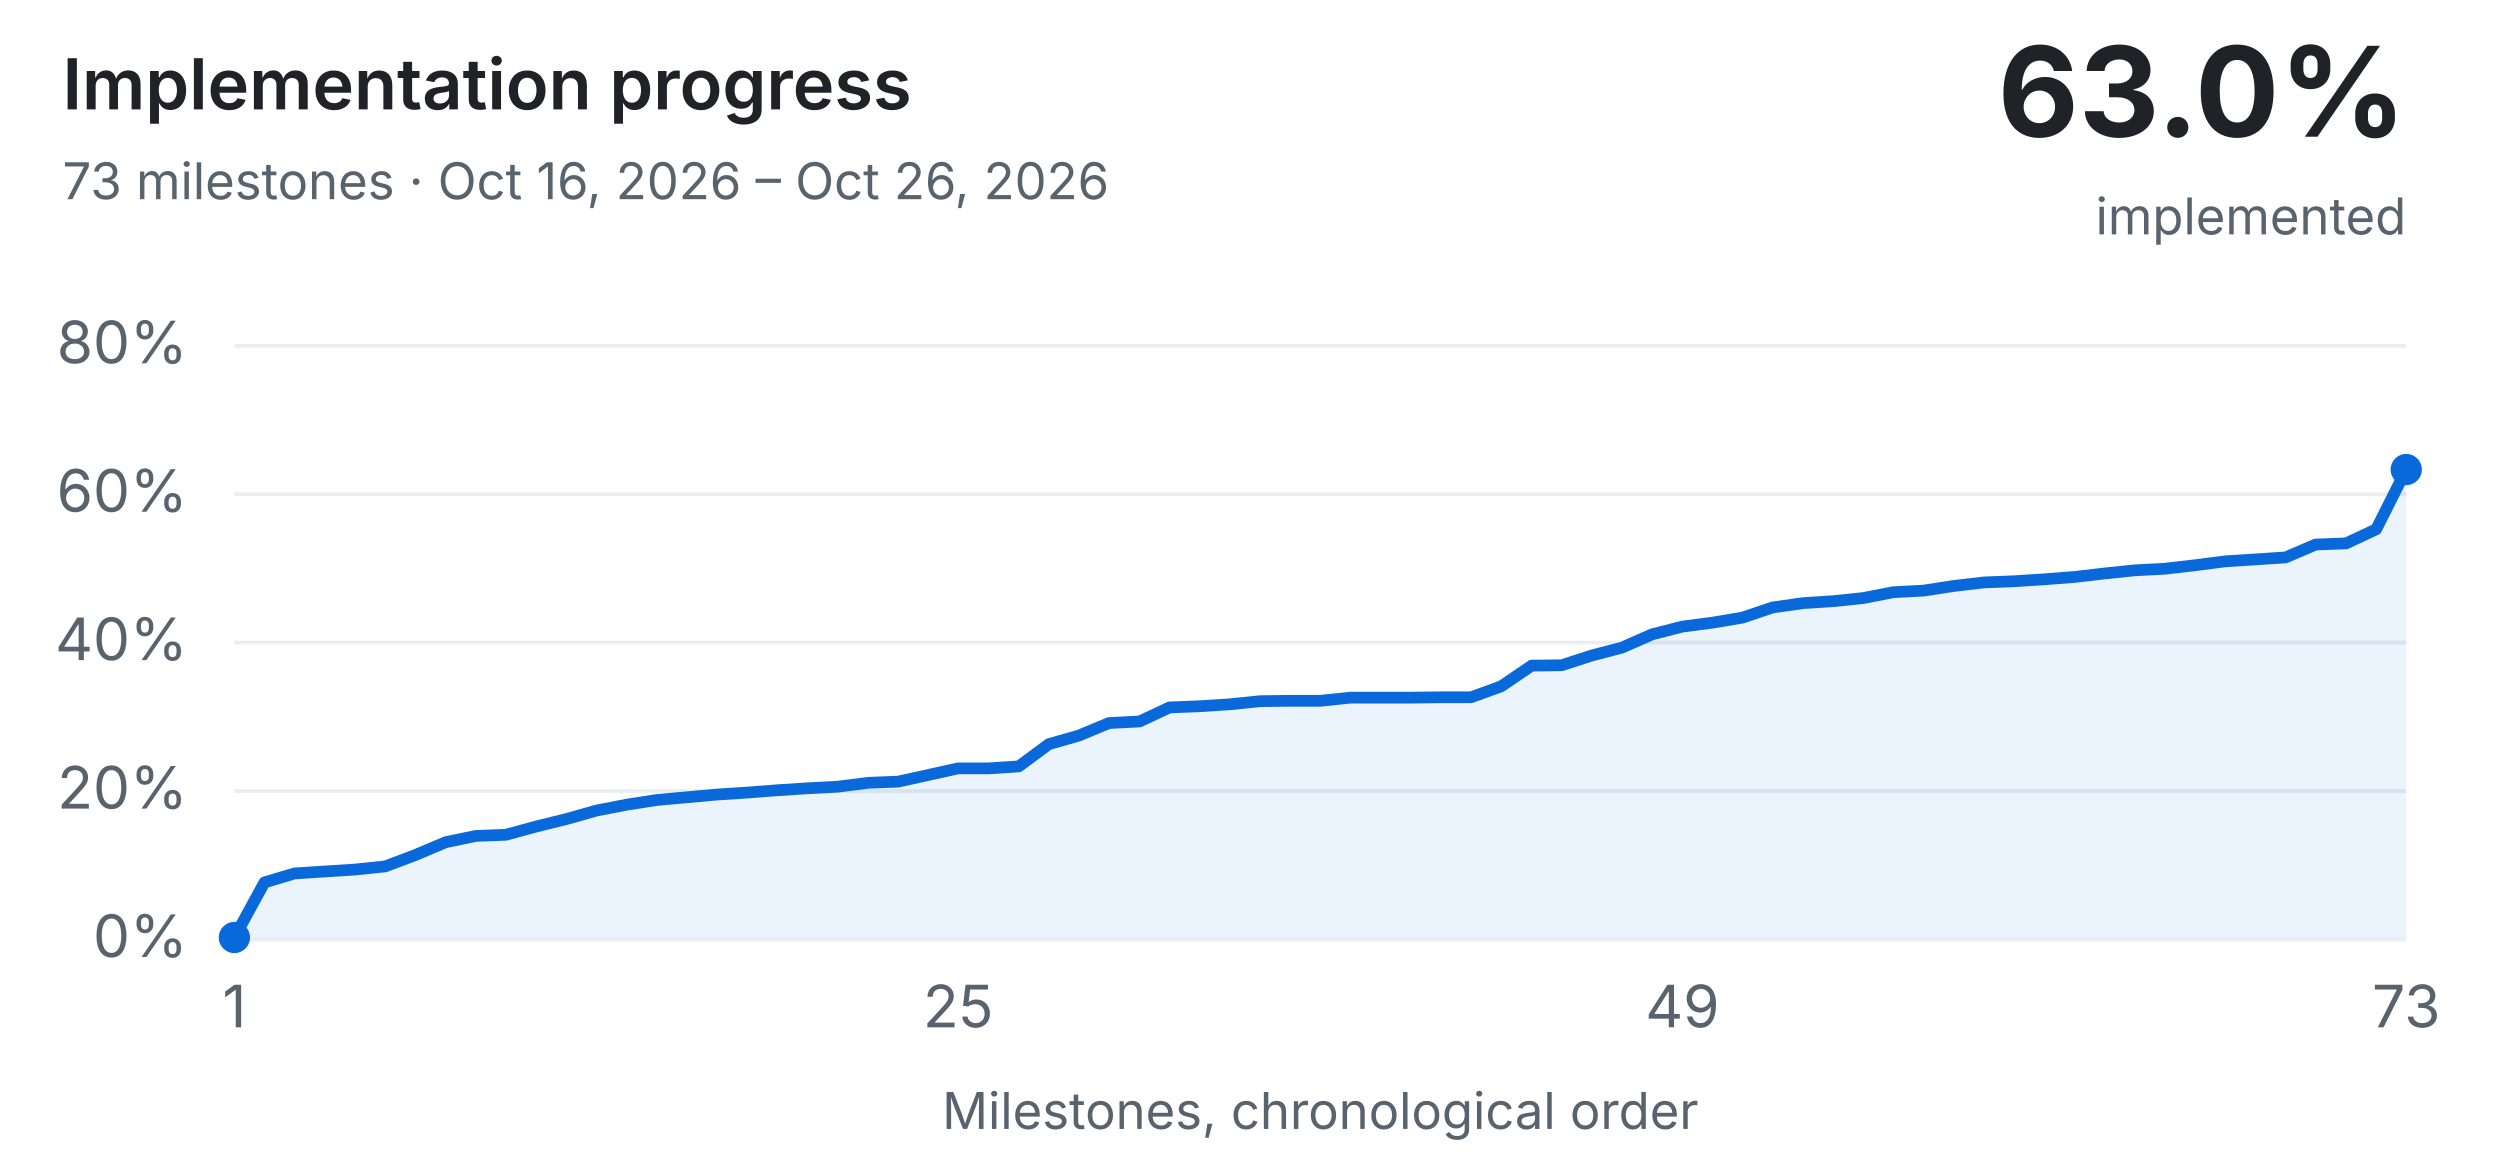
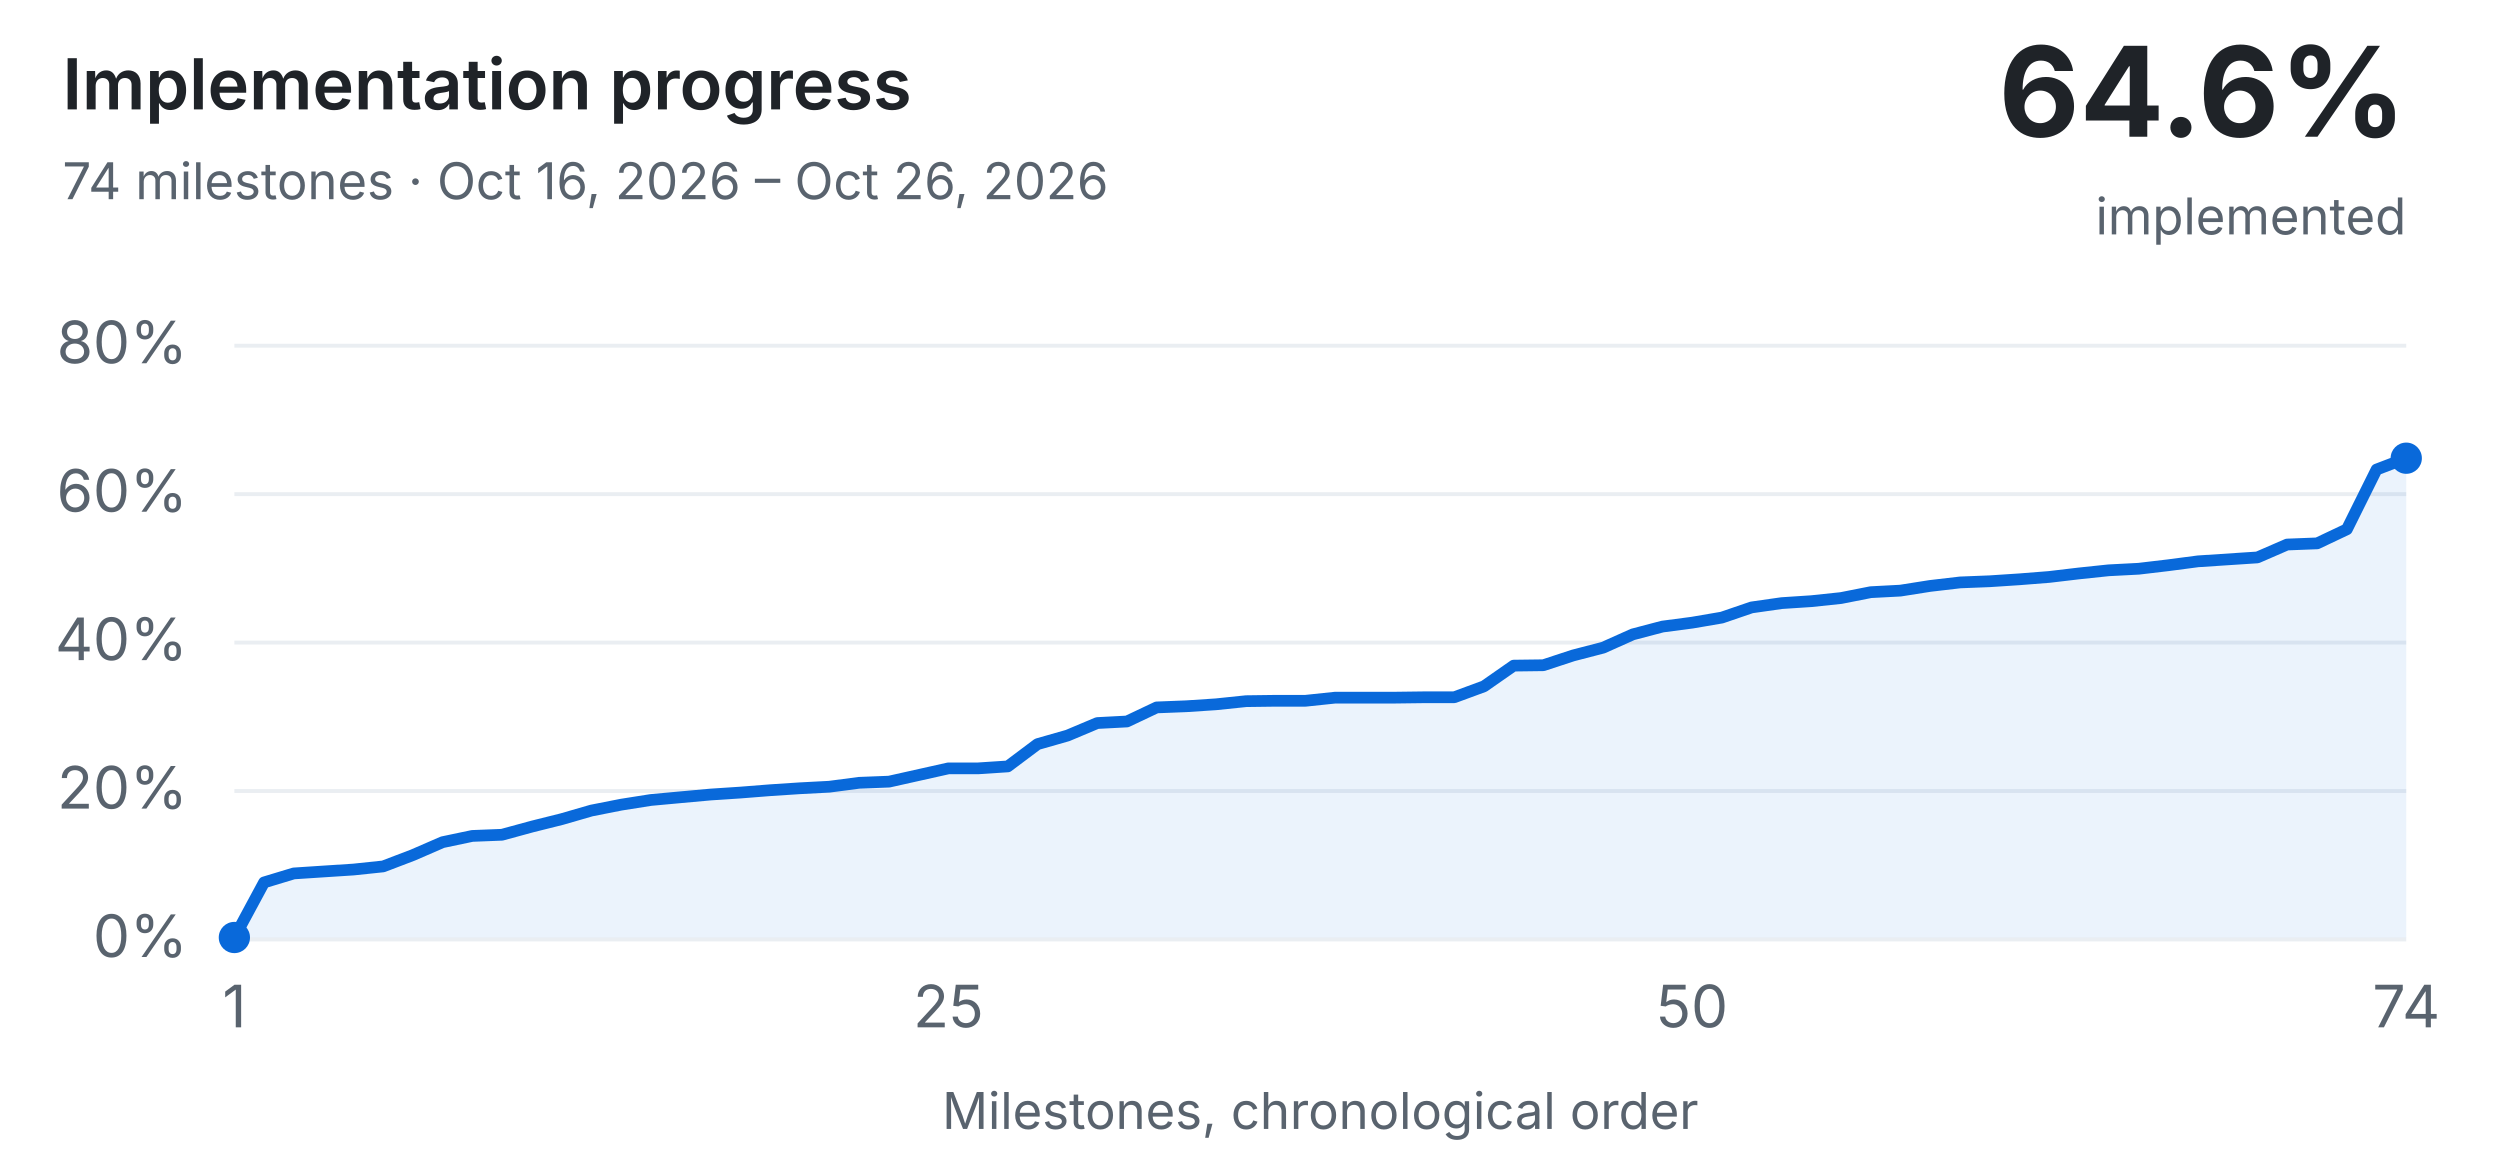
<svg xmlns="http://www.w3.org/2000/svg" width="640" height="300" viewBox="0 0 640 300" role="img" aria-labelledby="history-title history-description">
  <style>text{font:13px system-ui,-apple-system,Segoe UI,sans-serif;fill:#1f2328}.dim{fill:#59636e}.bg{fill:#eaeef2}.done{fill:#1a7f37}.part{fill:#d4a72c}.unchecked{fill:#0969da}@media (prefers-color-scheme:dark){text{fill:#e6edf3}.dim{fill:#9198a1}.bg{fill:#30363d}.done{fill:#3fb950}}</style>
  <style>
  .history-heading{font-size:18px;font-weight:600}
  .history-value{font-size:32px;font-weight:650}
  .history-axis{font-size:15px}
  .history-line{fill:none;stroke:#0969da;stroke-width:3;stroke-linecap:round;stroke-linejoin:round}
  .history-point,.history-area{fill:#0969da}
  .history-area{fill-opacity:.08}
  @media (prefers-color-scheme:dark){.history-line{stroke:#58a6ff}.history-point,.history-area{fill:#58a6ff}}
</style>
  <text class="history-heading" x="16" y="28">Implementation progress</text>
-   <text class="dim" x="16" y="51">73 milestones · Oct 16, 2026 – Oct 26, 2026</text>
-   <text class="history-value" x="616" y="35" text-anchor="end">63.0%</text>
+   <text class="dim" x="16" y="51">74 milestones · Oct 16, 2026 – Oct 26, 2026</text>
+   <text class="history-value" x="616" y="35" text-anchor="end">64.6%</text>
  <text class="dim" x="616" y="60" text-anchor="end">implemented</text>
  <rect class="bg" x="60" y="240.0" width="556" height="1" />
  <text class="dim history-axis" x="48" y="245.0" text-anchor="end">0%</text>
  <rect class="bg" x="60" y="202.0" width="556" height="1" />
  <text class="dim history-axis" x="48" y="207.0" text-anchor="end">20%</text>
  <rect class="bg" x="60" y="164.0" width="556" height="1" />
  <text class="dim history-axis" x="48" y="169.0" text-anchor="end">40%</text>
  <rect class="bg" x="60" y="126.0" width="556" height="1" />
  <text class="dim history-axis" x="48" y="131.0" text-anchor="end">60%</text>
  <rect class="bg" x="60" y="88.0" width="556" height="1" />
  <text class="dim history-axis" x="48" y="93.0" text-anchor="end">80%</text>
-   <polygon class="history-area" points="60.0,240 60.0,240.0 67.7,225.9 75.4,223.6 83.2,223.1 90.9,222.6 98.6,221.8 106.3,218.9 114.1,215.6 121.8,214.0 129.5,213.7 137.2,211.6 144.9,209.7 152.7,207.5 160.4,206.0 168.1,204.8 175.8,204.1 183.6,203.4 191.3,202.9 199.0,202.3 206.7,201.8 214.4,201.4 222.2,200.4 229.9,200.1 237.6,198.4 245.3,196.7 253.1,196.7 260.8,196.2 268.5,190.5 276.2,188.3 283.9,185.1 291.7,184.7 299.4,181.1 307.1,180.8 314.8,180.3 322.6,179.5 330.3,179.4 338.0,179.4 345.7,178.6 353.4,178.6 361.2,178.6 368.9,178.5 376.6,178.5 384.3,175.7 392.1,170.4 399.8,170.3 407.5,167.8 415.2,165.8 422.9,162.4 430.7,160.4 438.4,159.4 446.1,158.1 453.8,155.5 461.6,154.4 469.3,153.9 477.0,153.1 484.7,151.6 492.4,151.2 500.2,150.0 507.9,149.1 515.6,148.8 523.3,148.3 531.1,147.7 538.8,146.8 546.5,146.0 554.2,145.6 561.9,144.7 569.7,143.7 577.4,143.2 585.1,142.7 592.8,139.4 600.6,139.1 608.3,135.5 616.0,120.2 616.0,240" />
-   <polyline class="history-line" points="60.0,240.0 67.7,225.9 75.4,223.6 83.2,223.1 90.9,222.6 98.6,221.8 106.3,218.9 114.1,215.6 121.8,214.0 129.5,213.7 137.2,211.6 144.9,209.7 152.7,207.5 160.4,206.0 168.1,204.8 175.8,204.1 183.6,203.4 191.3,202.9 199.0,202.3 206.7,201.8 214.4,201.4 222.2,200.4 229.9,200.1 237.6,198.4 245.3,196.7 253.1,196.7 260.8,196.2 268.5,190.5 276.2,188.3 283.9,185.1 291.7,184.7 299.4,181.1 307.1,180.8 314.8,180.3 322.6,179.5 330.3,179.4 338.0,179.4 345.7,178.6 353.4,178.6 361.2,178.6 368.9,178.5 376.6,178.5 384.3,175.7 392.1,170.4 399.8,170.3 407.5,167.8 415.2,165.8 422.9,162.4 430.7,160.4 438.4,159.4 446.1,158.1 453.8,155.5 461.6,154.4 469.3,153.9 477.0,153.1 484.7,151.6 492.4,151.2 500.2,150.0 507.9,149.1 515.6,148.8 523.3,148.3 531.1,147.7 538.8,146.8 546.5,146.0 554.2,145.6 561.9,144.7 569.7,143.7 577.4,143.2 585.1,142.7 592.8,139.4 600.6,139.1 608.3,135.5 616.0,120.2" />
+   <polygon class="history-area" points="60.0,240 60.0,240.0 67.6,225.9 75.2,223.6 82.8,223.1 90.5,222.6 98.1,221.8 105.7,218.9 113.3,215.6 120.9,214.0 128.5,213.7 136.2,211.6 143.8,209.7 151.4,207.5 159.0,206.0 166.6,204.8 174.2,204.1 181.9,203.4 189.5,202.9 197.1,202.3 204.7,201.8 212.3,201.4 219.9,200.4 227.6,200.1 235.2,198.4 242.8,196.7 250.4,196.7 258.0,196.2 265.6,190.5 273.3,188.3 280.9,185.1 288.5,184.7 296.1,181.1 303.7,180.8 311.3,180.3 319.0,179.5 326.6,179.4 334.2,179.4 341.8,178.6 349.4,178.6 357.0,178.6 364.7,178.5 372.3,178.5 379.9,175.7 387.5,170.4 395.1,170.3 402.7,167.8 410.4,165.8 418.0,162.4 425.6,160.4 433.2,159.4 440.8,158.1 448.4,155.5 456.1,154.4 463.7,153.9 471.3,153.1 478.9,151.6 486.5,151.2 494.1,150.0 501.8,149.1 509.4,148.8 517.0,148.3 524.6,147.7 532.2,146.8 539.8,146.0 547.5,145.6 555.1,144.7 562.7,143.7 570.3,143.2 577.9,142.7 585.5,139.4 593.2,139.1 600.8,135.5 608.4,120.2 616.0,117.3 616.0,240" />
+   <polyline class="history-line" points="60.0,240.0 67.6,225.9 75.2,223.6 82.8,223.1 90.5,222.6 98.1,221.8 105.7,218.9 113.3,215.6 120.9,214.0 128.5,213.7 136.2,211.6 143.8,209.7 151.4,207.5 159.0,206.0 166.6,204.8 174.2,204.1 181.9,203.4 189.5,202.9 197.1,202.3 204.7,201.8 212.3,201.4 219.9,200.4 227.6,200.1 235.2,198.4 242.8,196.7 250.4,196.7 258.0,196.2 265.6,190.5 273.3,188.3 280.9,185.1 288.5,184.7 296.1,181.1 303.7,180.8 311.3,180.3 319.0,179.5 326.6,179.4 334.2,179.4 341.8,178.6 349.4,178.6 357.0,178.6 364.7,178.5 372.3,178.5 379.9,175.7 387.5,170.4 395.1,170.3 402.7,167.8 410.4,165.8 418.0,162.4 425.6,160.4 433.2,159.4 440.8,158.1 448.4,155.5 456.1,154.4 463.7,153.9 471.3,153.1 478.9,151.6 486.5,151.2 494.1,150.0 501.8,149.1 509.4,148.8 517.0,148.3 524.6,147.7 532.2,146.8 539.8,146.0 547.5,145.6 555.1,144.7 562.7,143.7 570.3,143.2 577.9,142.7 585.5,139.4 593.2,139.1 600.8,135.5 608.4,120.2 616.0,117.3" />
  <circle class="history-point" cx="60.0" cy="240.0" r="4" />
-   <circle fill="transparent" cx="67.7" cy="225.9" r="3" />
-   <circle fill="transparent" cx="75.4" cy="223.6" r="3" />
-   <circle fill="transparent" cx="83.2" cy="223.1" r="3" />
-   <circle fill="transparent" cx="90.9" cy="222.6" r="3" />
-   <circle fill="transparent" cx="98.6" cy="221.8" r="3" />
-   <circle fill="transparent" cx="106.3" cy="218.9" r="3" />
-   <circle fill="transparent" cx="114.1" cy="215.6" r="3" />
-   <circle fill="transparent" cx="121.8" cy="214.0" r="3" />
-   <circle fill="transparent" cx="129.5" cy="213.7" r="3" />
-   <circle fill="transparent" cx="137.2" cy="211.6" r="3" />
-   <circle fill="transparent" cx="144.9" cy="209.7" r="3" />
-   <circle fill="transparent" cx="152.7" cy="207.5" r="3" />
-   <circle fill="transparent" cx="160.4" cy="206.0" r="3" />
-   <circle fill="transparent" cx="168.1" cy="204.8" r="3" />
-   <circle fill="transparent" cx="175.8" cy="204.1" r="3" />
-   <circle fill="transparent" cx="183.6" cy="203.4" r="3" />
-   <circle fill="transparent" cx="191.3" cy="202.9" r="3" />
-   <circle fill="transparent" cx="199.0" cy="202.3" r="3" />
-   <circle fill="transparent" cx="206.7" cy="201.8" r="3" />
-   <circle fill="transparent" cx="214.4" cy="201.4" r="3" />
-   <circle fill="transparent" cx="222.2" cy="200.4" r="3" />
-   <circle fill="transparent" cx="229.9" cy="200.1" r="3" />
-   <circle fill="transparent" cx="237.6" cy="198.4" r="3" />
-   <circle fill="transparent" cx="245.3" cy="196.7" r="3" />
-   <circle fill="transparent" cx="253.1" cy="196.7" r="3" />
-   <circle fill="transparent" cx="260.8" cy="196.2" r="3" />
-   <circle fill="transparent" cx="268.5" cy="190.5" r="3" />
-   <circle fill="transparent" cx="276.2" cy="188.3" r="3" />
-   <circle fill="transparent" cx="283.9" cy="185.1" r="3" />
-   <circle fill="transparent" cx="291.7" cy="184.7" r="3" />
-   <circle fill="transparent" cx="299.4" cy="181.1" r="3" />
-   <circle fill="transparent" cx="307.1" cy="180.8" r="3" />
-   <circle fill="transparent" cx="314.8" cy="180.3" r="3" />
-   <circle fill="transparent" cx="322.6" cy="179.5" r="3" />
-   <circle fill="transparent" cx="330.3" cy="179.4" r="3" />
-   <circle fill="transparent" cx="338.0" cy="179.4" r="3" />
-   <circle fill="transparent" cx="345.7" cy="178.6" r="3" />
-   <circle fill="transparent" cx="353.4" cy="178.6" r="3" />
-   <circle fill="transparent" cx="361.2" cy="178.6" r="3" />
-   <circle fill="transparent" cx="368.9" cy="178.5" r="3" />
-   <circle fill="transparent" cx="376.6" cy="178.5" r="3" />
-   <circle fill="transparent" cx="384.3" cy="175.7" r="3" />
-   <circle fill="transparent" cx="392.1" cy="170.4" r="3" />
-   <circle fill="transparent" cx="399.8" cy="170.3" r="3" />
-   <circle fill="transparent" cx="407.5" cy="167.8" r="3" />
-   <circle fill="transparent" cx="415.2" cy="165.8" r="3" />
-   <circle fill="transparent" cx="422.9" cy="162.4" r="3" />
-   <circle fill="transparent" cx="430.7" cy="160.4" r="3" />
-   <circle fill="transparent" cx="438.4" cy="159.4" r="3" />
-   <circle fill="transparent" cx="446.1" cy="158.1" r="3" />
-   <circle fill="transparent" cx="453.8" cy="155.5" r="3" />
-   <circle fill="transparent" cx="461.6" cy="154.4" r="3" />
-   <circle fill="transparent" cx="469.3" cy="153.9" r="3" />
-   <circle fill="transparent" cx="477.0" cy="153.1" r="3" />
-   <circle fill="transparent" cx="484.7" cy="151.6" r="3" />
-   <circle fill="transparent" cx="492.4" cy="151.2" r="3" />
-   <circle fill="transparent" cx="500.2" cy="150.0" r="3" />
-   <circle fill="transparent" cx="507.9" cy="149.1" r="3" />
-   <circle fill="transparent" cx="515.6" cy="148.8" r="3" />
-   <circle fill="transparent" cx="523.3" cy="148.3" r="3" />
-   <circle fill="transparent" cx="531.1" cy="147.7" r="3" />
-   <circle fill="transparent" cx="538.8" cy="146.8" r="3" />
-   <circle fill="transparent" cx="546.5" cy="146.0" r="3" />
-   <circle fill="transparent" cx="554.2" cy="145.6" r="3" />
-   <circle fill="transparent" cx="561.9" cy="144.7" r="3" />
-   <circle fill="transparent" cx="569.7" cy="143.7" r="3" />
-   <circle fill="transparent" cx="577.4" cy="143.2" r="3" />
-   <circle fill="transparent" cx="585.1" cy="142.7" r="3" />
-   <circle fill="transparent" cx="592.8" cy="139.4" r="3" />
-   <circle fill="transparent" cx="600.6" cy="139.1" r="3" />
-   <circle fill="transparent" cx="608.3" cy="135.5" r="3" />
-   <circle class="history-point" cx="616.0" cy="120.2" r="4" />
+   <circle fill="transparent" cx="67.6" cy="225.9" r="3" />
+   <circle fill="transparent" cx="75.2" cy="223.6" r="3" />
+   <circle fill="transparent" cx="82.8" cy="223.1" r="3" />
+   <circle fill="transparent" cx="90.5" cy="222.6" r="3" />
+   <circle fill="transparent" cx="98.1" cy="221.8" r="3" />
+   <circle fill="transparent" cx="105.7" cy="218.9" r="3" />
+   <circle fill="transparent" cx="113.3" cy="215.6" r="3" />
+   <circle fill="transparent" cx="120.9" cy="214.0" r="3" />
+   <circle fill="transparent" cx="128.5" cy="213.7" r="3" />
+   <circle fill="transparent" cx="136.2" cy="211.6" r="3" />
+   <circle fill="transparent" cx="143.8" cy="209.7" r="3" />
+   <circle fill="transparent" cx="151.4" cy="207.5" r="3" />
+   <circle fill="transparent" cx="159.0" cy="206.0" r="3" />
+   <circle fill="transparent" cx="166.6" cy="204.8" r="3" />
+   <circle fill="transparent" cx="174.2" cy="204.1" r="3" />
+   <circle fill="transparent" cx="181.9" cy="203.4" r="3" />
+   <circle fill="transparent" cx="189.5" cy="202.9" r="3" />
+   <circle fill="transparent" cx="197.1" cy="202.3" r="3" />
+   <circle fill="transparent" cx="204.7" cy="201.8" r="3" />
+   <circle fill="transparent" cx="212.3" cy="201.4" r="3" />
+   <circle fill="transparent" cx="219.9" cy="200.4" r="3" />
+   <circle fill="transparent" cx="227.6" cy="200.1" r="3" />
+   <circle fill="transparent" cx="235.2" cy="198.4" r="3" />
+   <circle fill="transparent" cx="242.8" cy="196.7" r="3" />
+   <circle fill="transparent" cx="250.4" cy="196.7" r="3" />
+   <circle fill="transparent" cx="258.0" cy="196.2" r="3" />
+   <circle fill="transparent" cx="265.6" cy="190.5" r="3" />
+   <circle fill="transparent" cx="273.3" cy="188.3" r="3" />
+   <circle fill="transparent" cx="280.9" cy="185.1" r="3" />
+   <circle fill="transparent" cx="288.5" cy="184.7" r="3" />
+   <circle fill="transparent" cx="296.1" cy="181.1" r="3" />
+   <circle fill="transparent" cx="303.7" cy="180.8" r="3" />
+   <circle fill="transparent" cx="311.3" cy="180.3" r="3" />
+   <circle fill="transparent" cx="319.0" cy="179.5" r="3" />
+   <circle fill="transparent" cx="326.6" cy="179.4" r="3" />
+   <circle fill="transparent" cx="334.2" cy="179.4" r="3" />
+   <circle fill="transparent" cx="341.8" cy="178.6" r="3" />
+   <circle fill="transparent" cx="349.4" cy="178.6" r="3" />
+   <circle fill="transparent" cx="357.0" cy="178.6" r="3" />
+   <circle fill="transparent" cx="364.7" cy="178.5" r="3" />
+   <circle fill="transparent" cx="372.3" cy="178.5" r="3" />
+   <circle fill="transparent" cx="379.9" cy="175.7" r="3" />
+   <circle fill="transparent" cx="387.5" cy="170.4" r="3" />
+   <circle fill="transparent" cx="395.1" cy="170.3" r="3" />
+   <circle fill="transparent" cx="402.7" cy="167.8" r="3" />
+   <circle fill="transparent" cx="410.4" cy="165.8" r="3" />
+   <circle fill="transparent" cx="418.0" cy="162.4" r="3" />
+   <circle fill="transparent" cx="425.6" cy="160.4" r="3" />
+   <circle fill="transparent" cx="433.2" cy="159.4" r="3" />
+   <circle fill="transparent" cx="440.8" cy="158.1" r="3" />
+   <circle fill="transparent" cx="448.4" cy="155.5" r="3" />
+   <circle fill="transparent" cx="456.1" cy="154.4" r="3" />
+   <circle fill="transparent" cx="463.7" cy="153.9" r="3" />
+   <circle fill="transparent" cx="471.3" cy="153.1" r="3" />
+   <circle fill="transparent" cx="478.9" cy="151.6" r="3" />
+   <circle fill="transparent" cx="486.5" cy="151.2" r="3" />
+   <circle fill="transparent" cx="494.1" cy="150.0" r="3" />
+   <circle fill="transparent" cx="501.8" cy="149.1" r="3" />
+   <circle fill="transparent" cx="509.4" cy="148.8" r="3" />
+   <circle fill="transparent" cx="517.0" cy="148.3" r="3" />
+   <circle fill="transparent" cx="524.6" cy="147.7" r="3" />
+   <circle fill="transparent" cx="532.2" cy="146.8" r="3" />
+   <circle fill="transparent" cx="539.8" cy="146.0" r="3" />
+   <circle fill="transparent" cx="547.5" cy="145.6" r="3" />
+   <circle fill="transparent" cx="555.1" cy="144.7" r="3" />
+   <circle fill="transparent" cx="562.7" cy="143.7" r="3" />
+   <circle fill="transparent" cx="570.3" cy="143.2" r="3" />
+   <circle fill="transparent" cx="577.9" cy="142.7" r="3" />
+   <circle fill="transparent" cx="585.5" cy="139.4" r="3" />
+   <circle fill="transparent" cx="593.2" cy="139.1" r="3" />
+   <circle fill="transparent" cx="600.8" cy="135.5" r="3" />
+   <circle fill="transparent" cx="608.4" cy="120.2" r="3" />
+   <circle class="history-point" cx="616.0" cy="117.3" r="4" />
  <text class="dim history-axis" x="60.0" y="263" text-anchor="middle">1</text>
-   <text class="dim history-axis" x="245.3" y="263" text-anchor="middle">25</text>
-   <text class="dim history-axis" x="430.7" y="263" text-anchor="middle">49</text>
-   <text class="dim history-axis" x="616.0" y="263" text-anchor="middle">73</text>
+   <text class="dim history-axis" x="242.8" y="263" text-anchor="middle">25</text>
+   <text class="dim history-axis" x="433.2" y="263" text-anchor="middle">50</text>
+   <text class="dim history-axis" x="616.0" y="263" text-anchor="middle">74</text>
  <text class="dim" x="338" y="289" text-anchor="middle">Milestones, chronological order</text>
</svg>
